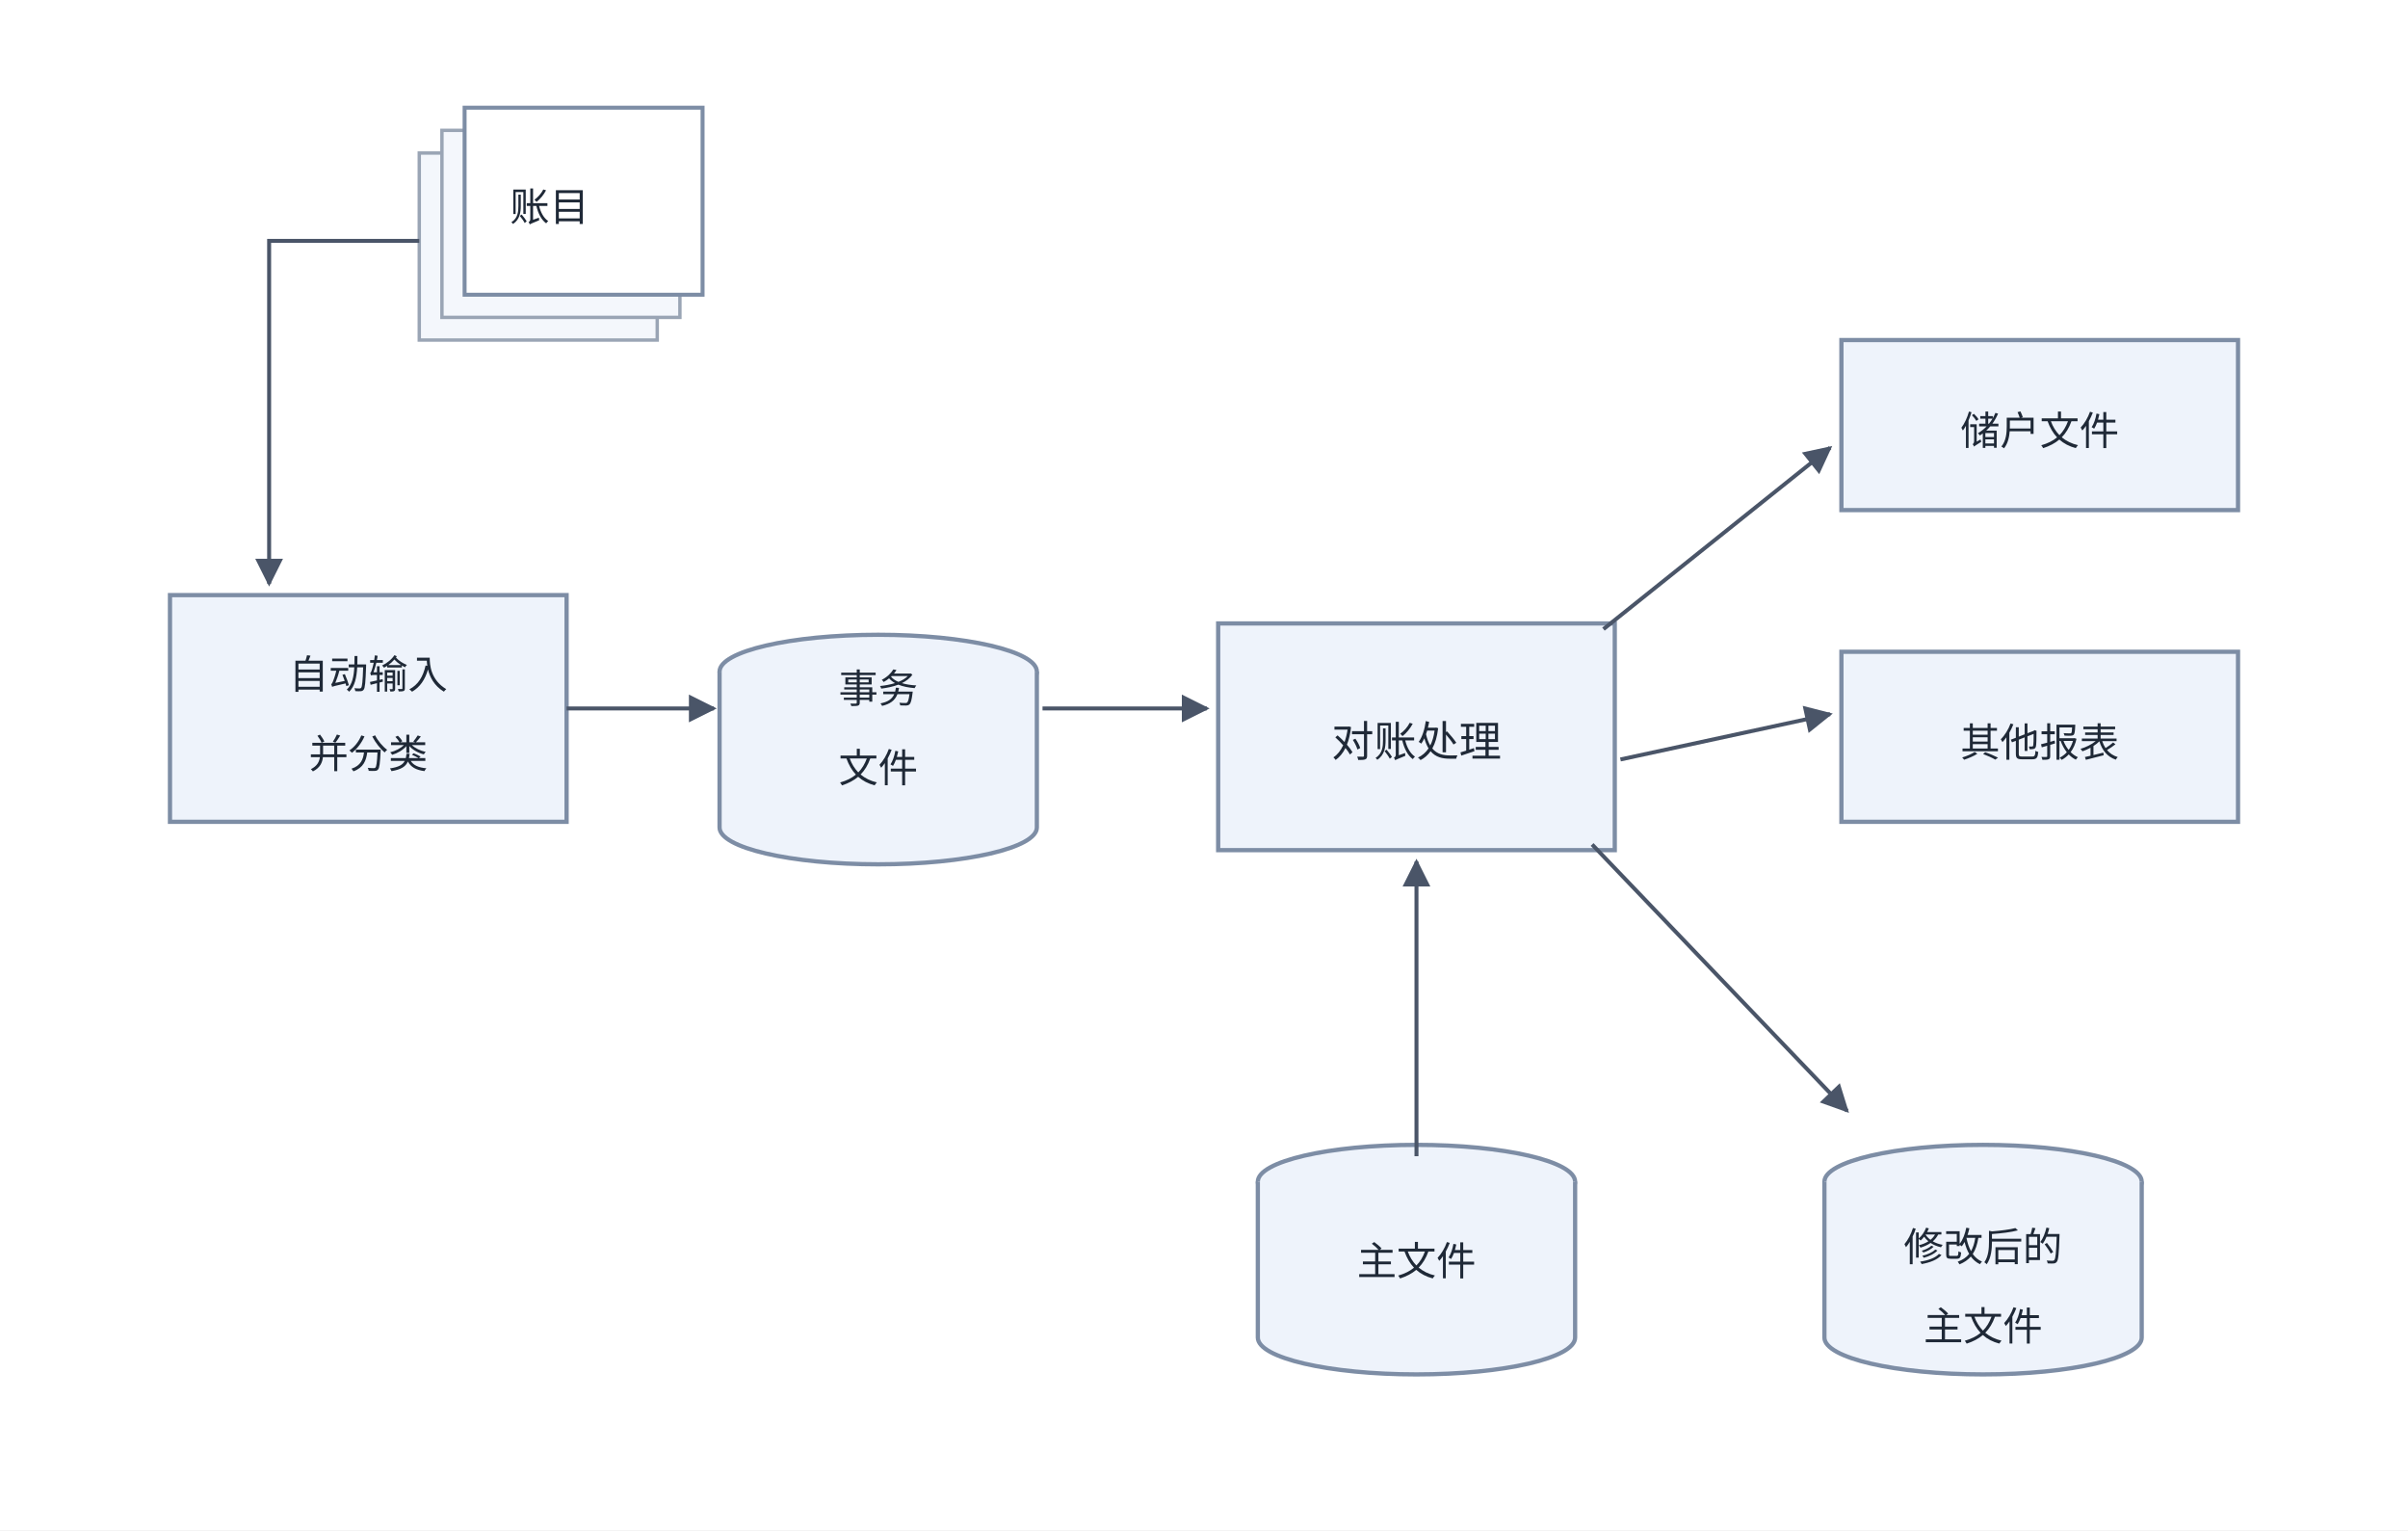
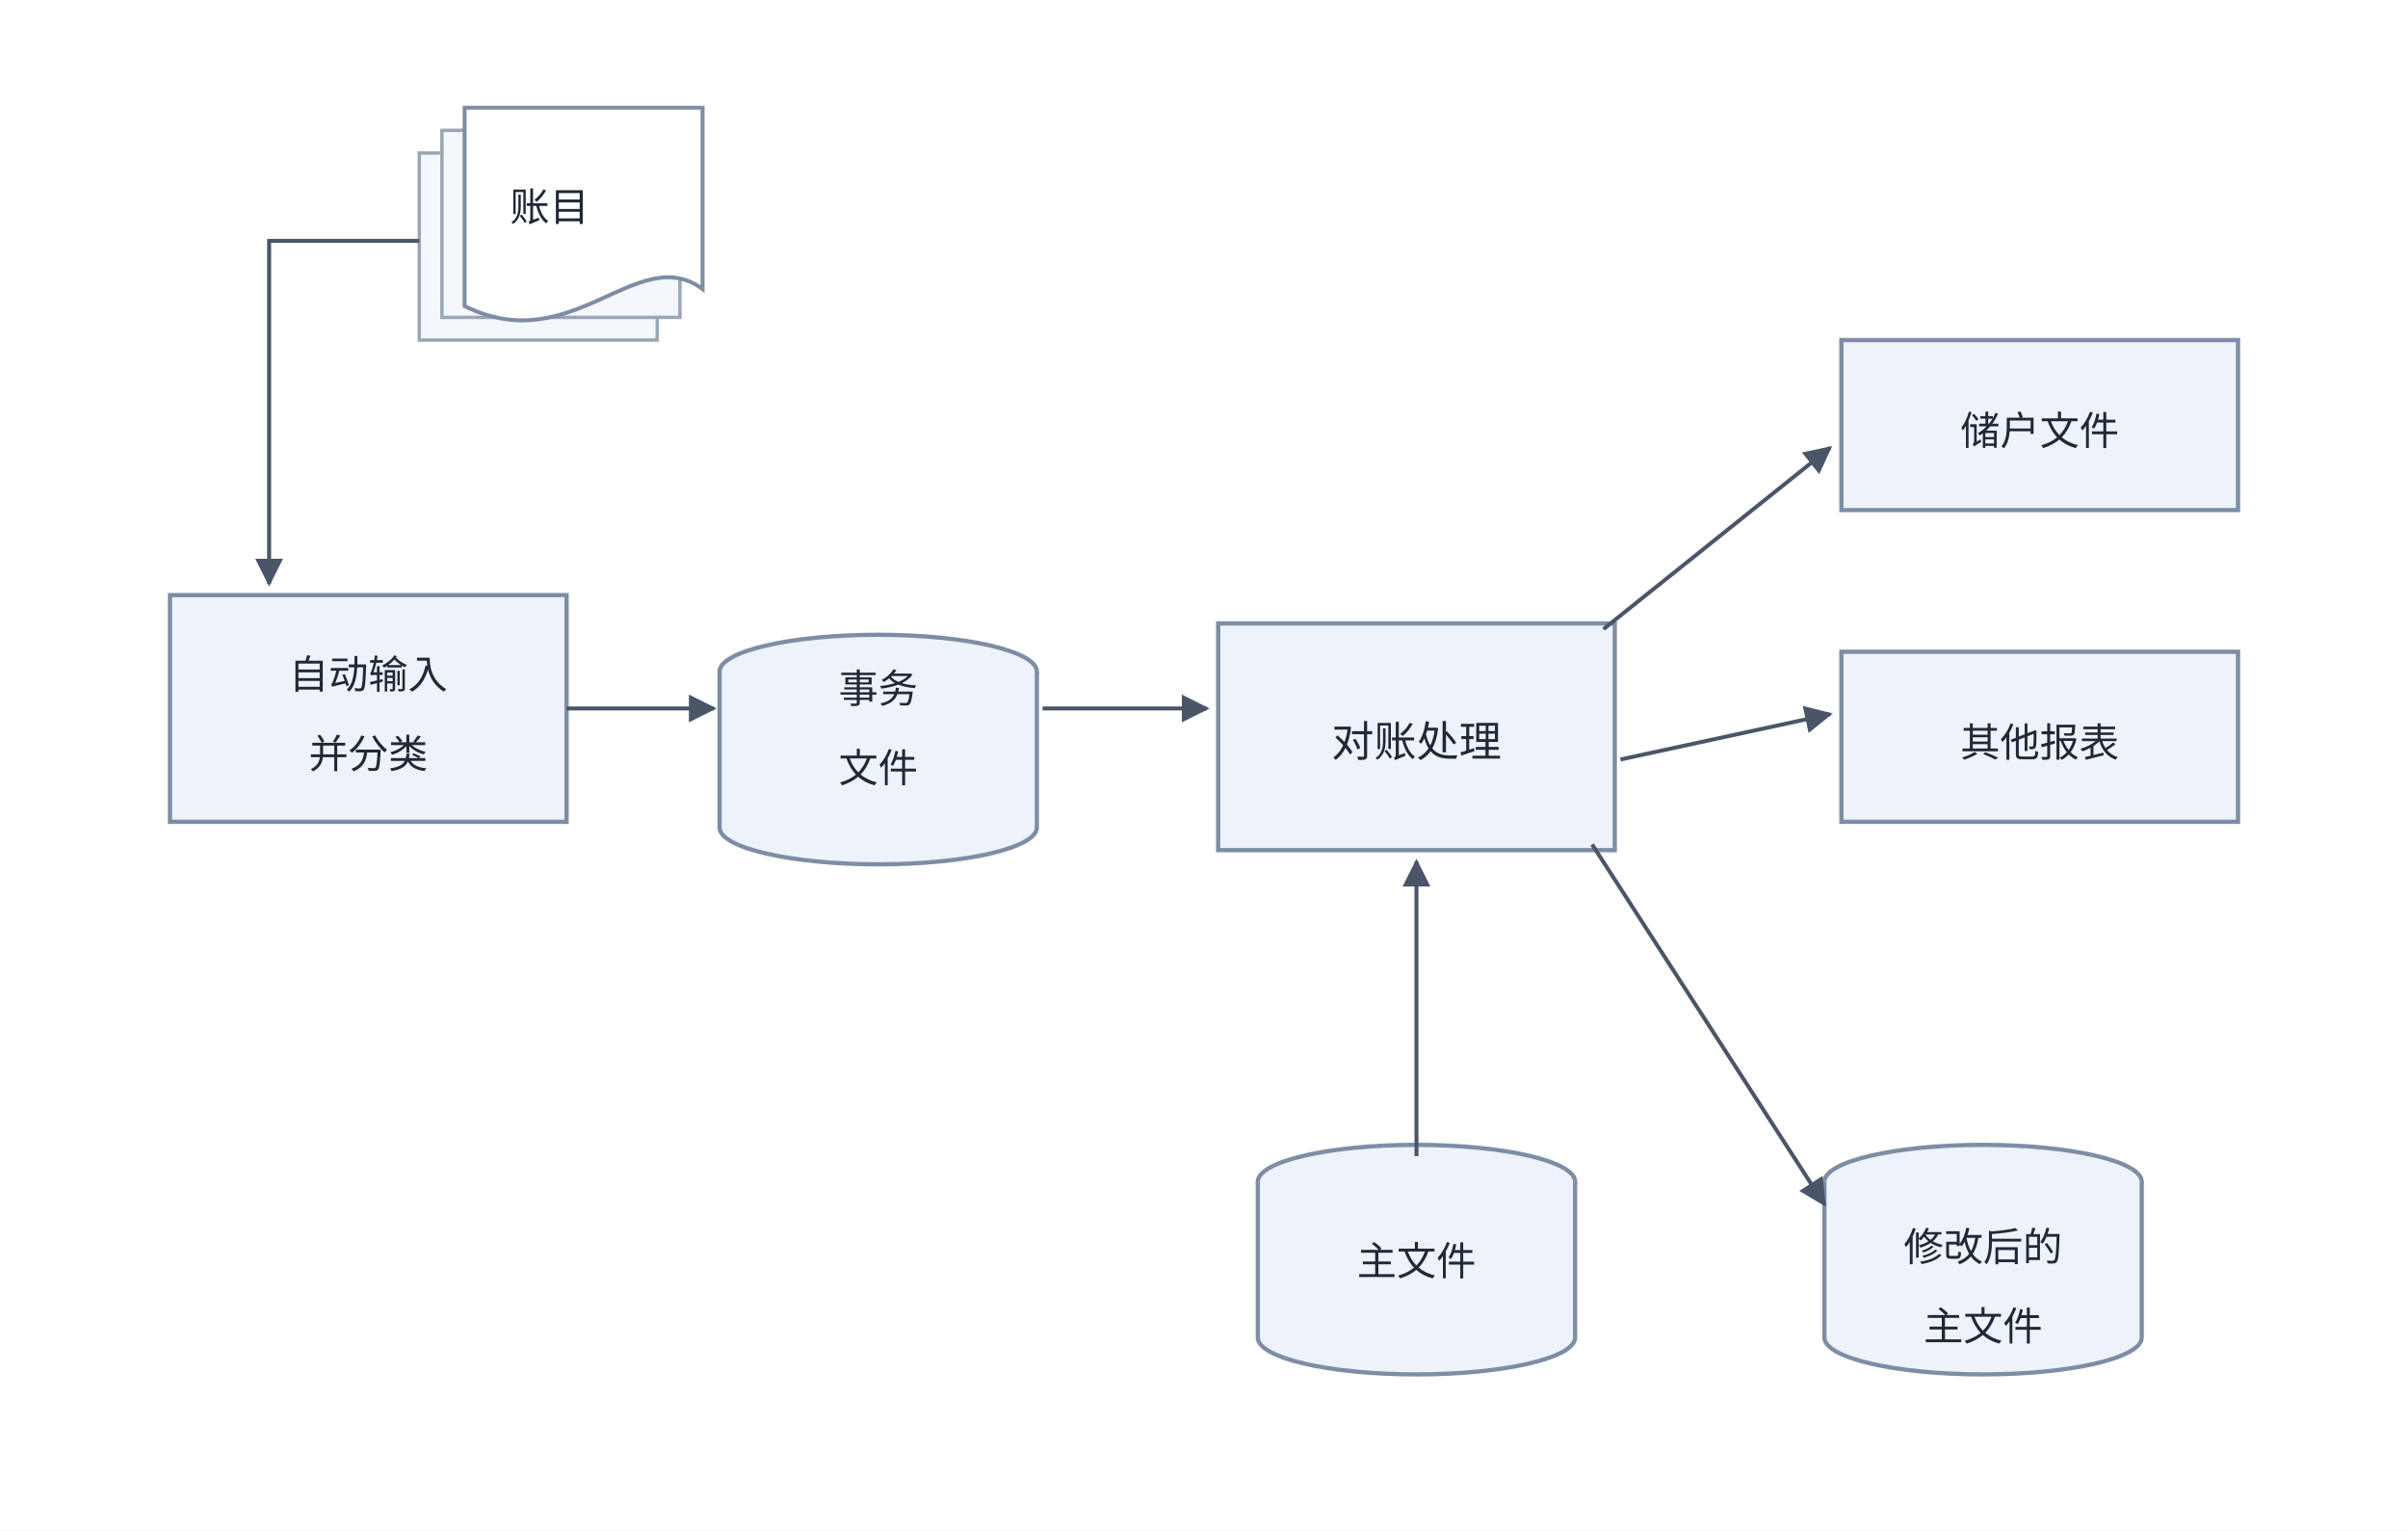
<svg xmlns="http://www.w3.org/2000/svg" width="850" height="540" viewBox="0 0 850 540" font-family="sans-serif">
  <rect width="850" height="540" fill="#ffffff" />
  <defs>
    <marker id="arr" viewBox="0 0 10 10" refX="9" refY="5" markerWidth="7" markerHeight="7" orient="auto">
      <path d="M 0 0 L 10 5 L 0 10 Z" fill="#4a5568" />
    </marker>
    <g id="doc">
      <rect x="-42" y="-34" width="84" height="66" fill="#f4f7fc" stroke="#9aa5b5" stroke-width="1.2" />
      <rect x="-34" y="-42" width="84" height="66" fill="#f4f7fc" stroke="#9aa5b5" stroke-width="1.2" />
-       <rect x="-26" y="-50" width="84" height="66" fill="#ffffff" stroke="#7d8da5" stroke-width="1.4" />
+       <path d="M-26 -50 H58 V14 C35 -3 12 39 -26 20 Z" fill="#ffffff" stroke="#7d8da5" stroke-width="1.4" />
    </g>
    <g id="cyl">
      <ellipse cx="0" cy="7" rx="56" ry="13" fill="#eef3fb" stroke="#7d8da5" stroke-width="1.5" />
      <path d="M-56 7 V62 A56 13 0 0 0 56 62 V7" fill="#eef3fb" stroke="#7d8da5" stroke-width="1.5" />
    </g>
  </defs>
  <use href="#doc" x="190" y="88" />
  <text x="194" y="78" text-anchor="middle" font-size="14" fill="#1f2937">账目</text>
  <rect x="60" y="210" width="140" height="80" fill="#eef3fb" stroke="#7d8da5" stroke-width="1.5" />
  <text x="130" y="243" text-anchor="middle" font-size="14" fill="#1f2937">自动输入</text>
  <text x="130" y="271" text-anchor="middle" font-size="14" fill="#1f2937">并分类</text>
  <use href="#cyl" x="310" y="230" />
  <text x="310" y="248" text-anchor="middle" font-size="14" fill="#1f2937">事务</text>
  <text x="310" y="276" text-anchor="middle" font-size="14" fill="#1f2937">文件</text>
  <rect x="430" y="220" width="140" height="80" fill="#eef3fb" stroke="#7d8da5" stroke-width="1.5" />
  <text x="500" y="267" text-anchor="middle" font-size="15" fill="#1f2937">对账处理</text>
  <rect x="650" y="120" width="140" height="60" fill="#eef3fb" stroke="#7d8da5" stroke-width="1.5" />
  <text x="720" y="157" text-anchor="middle" font-size="14" fill="#1f2937">储户文件</text>
  <rect x="650" y="230" width="140" height="60" fill="#eef3fb" stroke="#7d8da5" stroke-width="1.5" />
  <text x="720" y="267" text-anchor="middle" font-size="14" fill="#1f2937">其他报表</text>
  <use href="#cyl" x="500" y="410" />
  <text x="500" y="450" text-anchor="middle" font-size="14" fill="#1f2937">主文件</text>
  <use href="#cyl" x="700" y="410" />
  <text x="700" y="445" text-anchor="middle" font-size="14" fill="#1f2937">修改后的</text>
  <text x="700" y="473" text-anchor="middle" font-size="14" fill="#1f2937">主文件</text>
  <g stroke="#4a5568" stroke-width="1.4" fill="none">
    <path d="M148 85 H95 V206" marker-end="url(#arr)" />
    <line x1="200" y1="250" x2="252" y2="250" marker-end="url(#arr)" />
    <line x1="368" y1="250" x2="426" y2="250" marker-end="url(#arr)" />
    <line x1="566" y1="222" x2="646" y2="158" marker-end="url(#arr)" />
    <line x1="572" y1="268" x2="646" y2="252" marker-end="url(#arr)" />
    <line x1="500" y1="408" x2="500" y2="304" marker-end="url(#arr)" />
-     <line x1="562" y1="298" x2="652" y2="392" marker-end="url(#arr)" />
+     <line x1="562" y1="298" x2="644" y2="425" marker-end="url(#arr)" />
  </g>
</svg>
